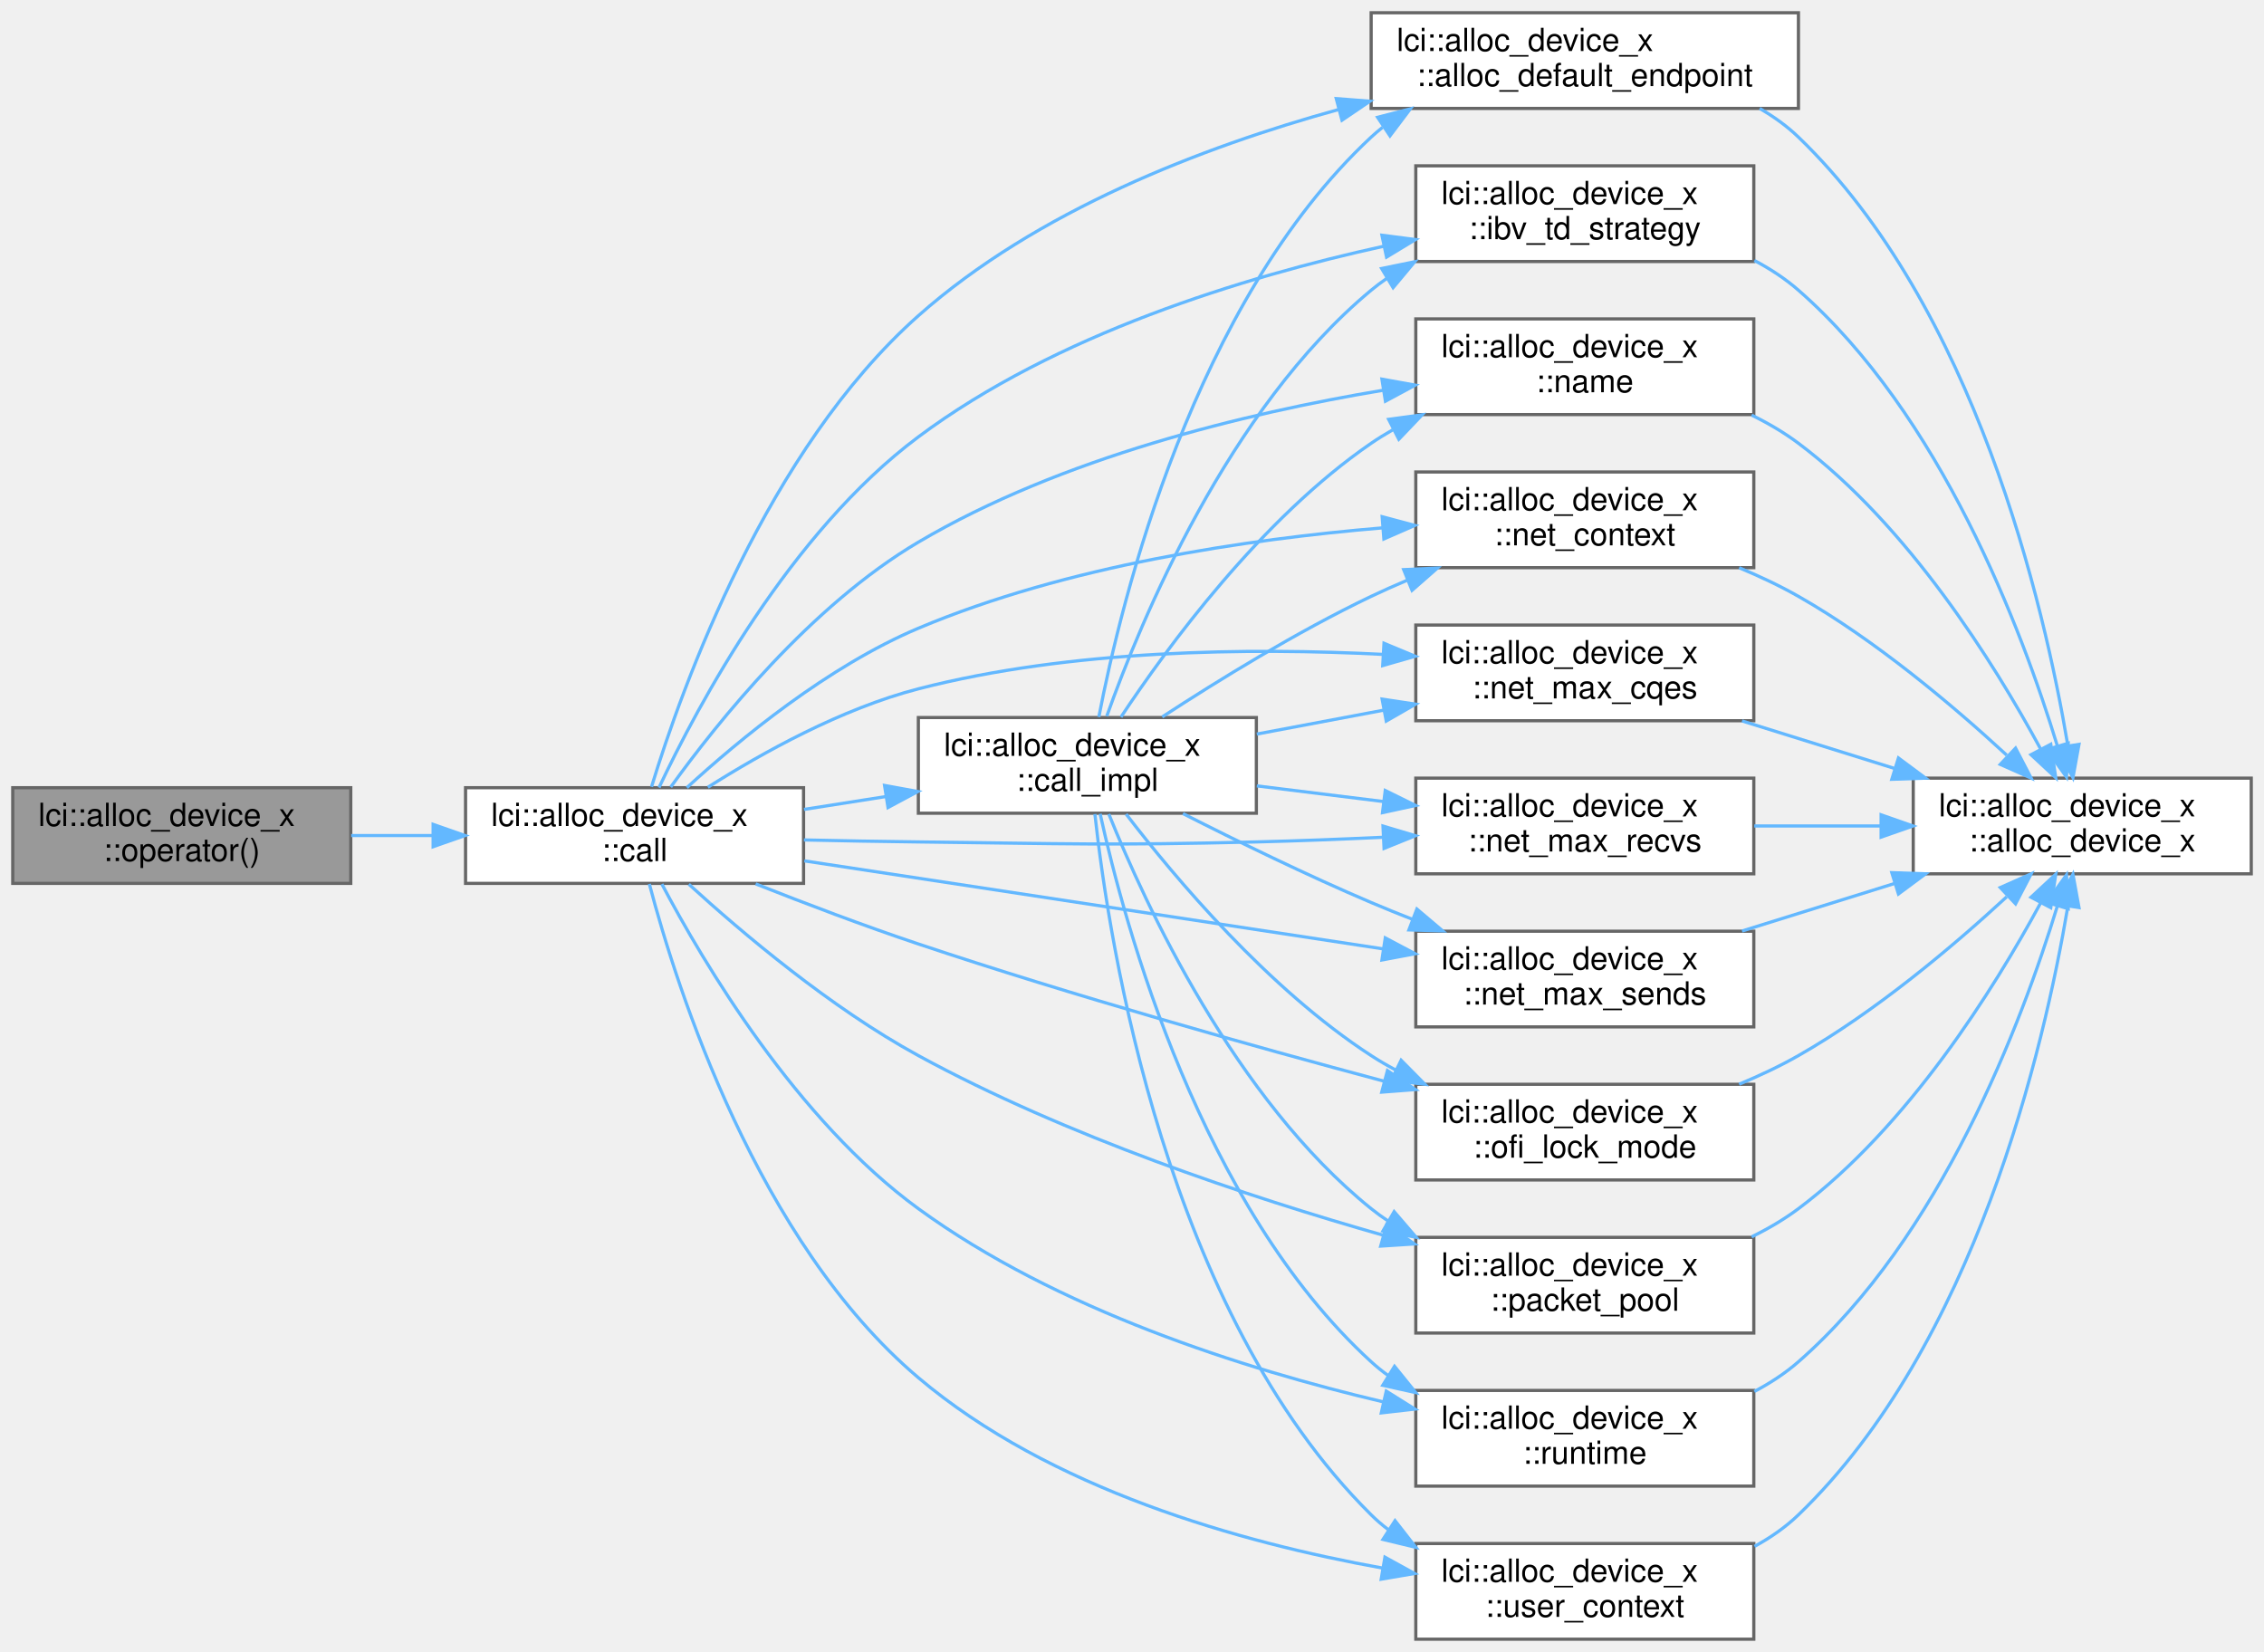
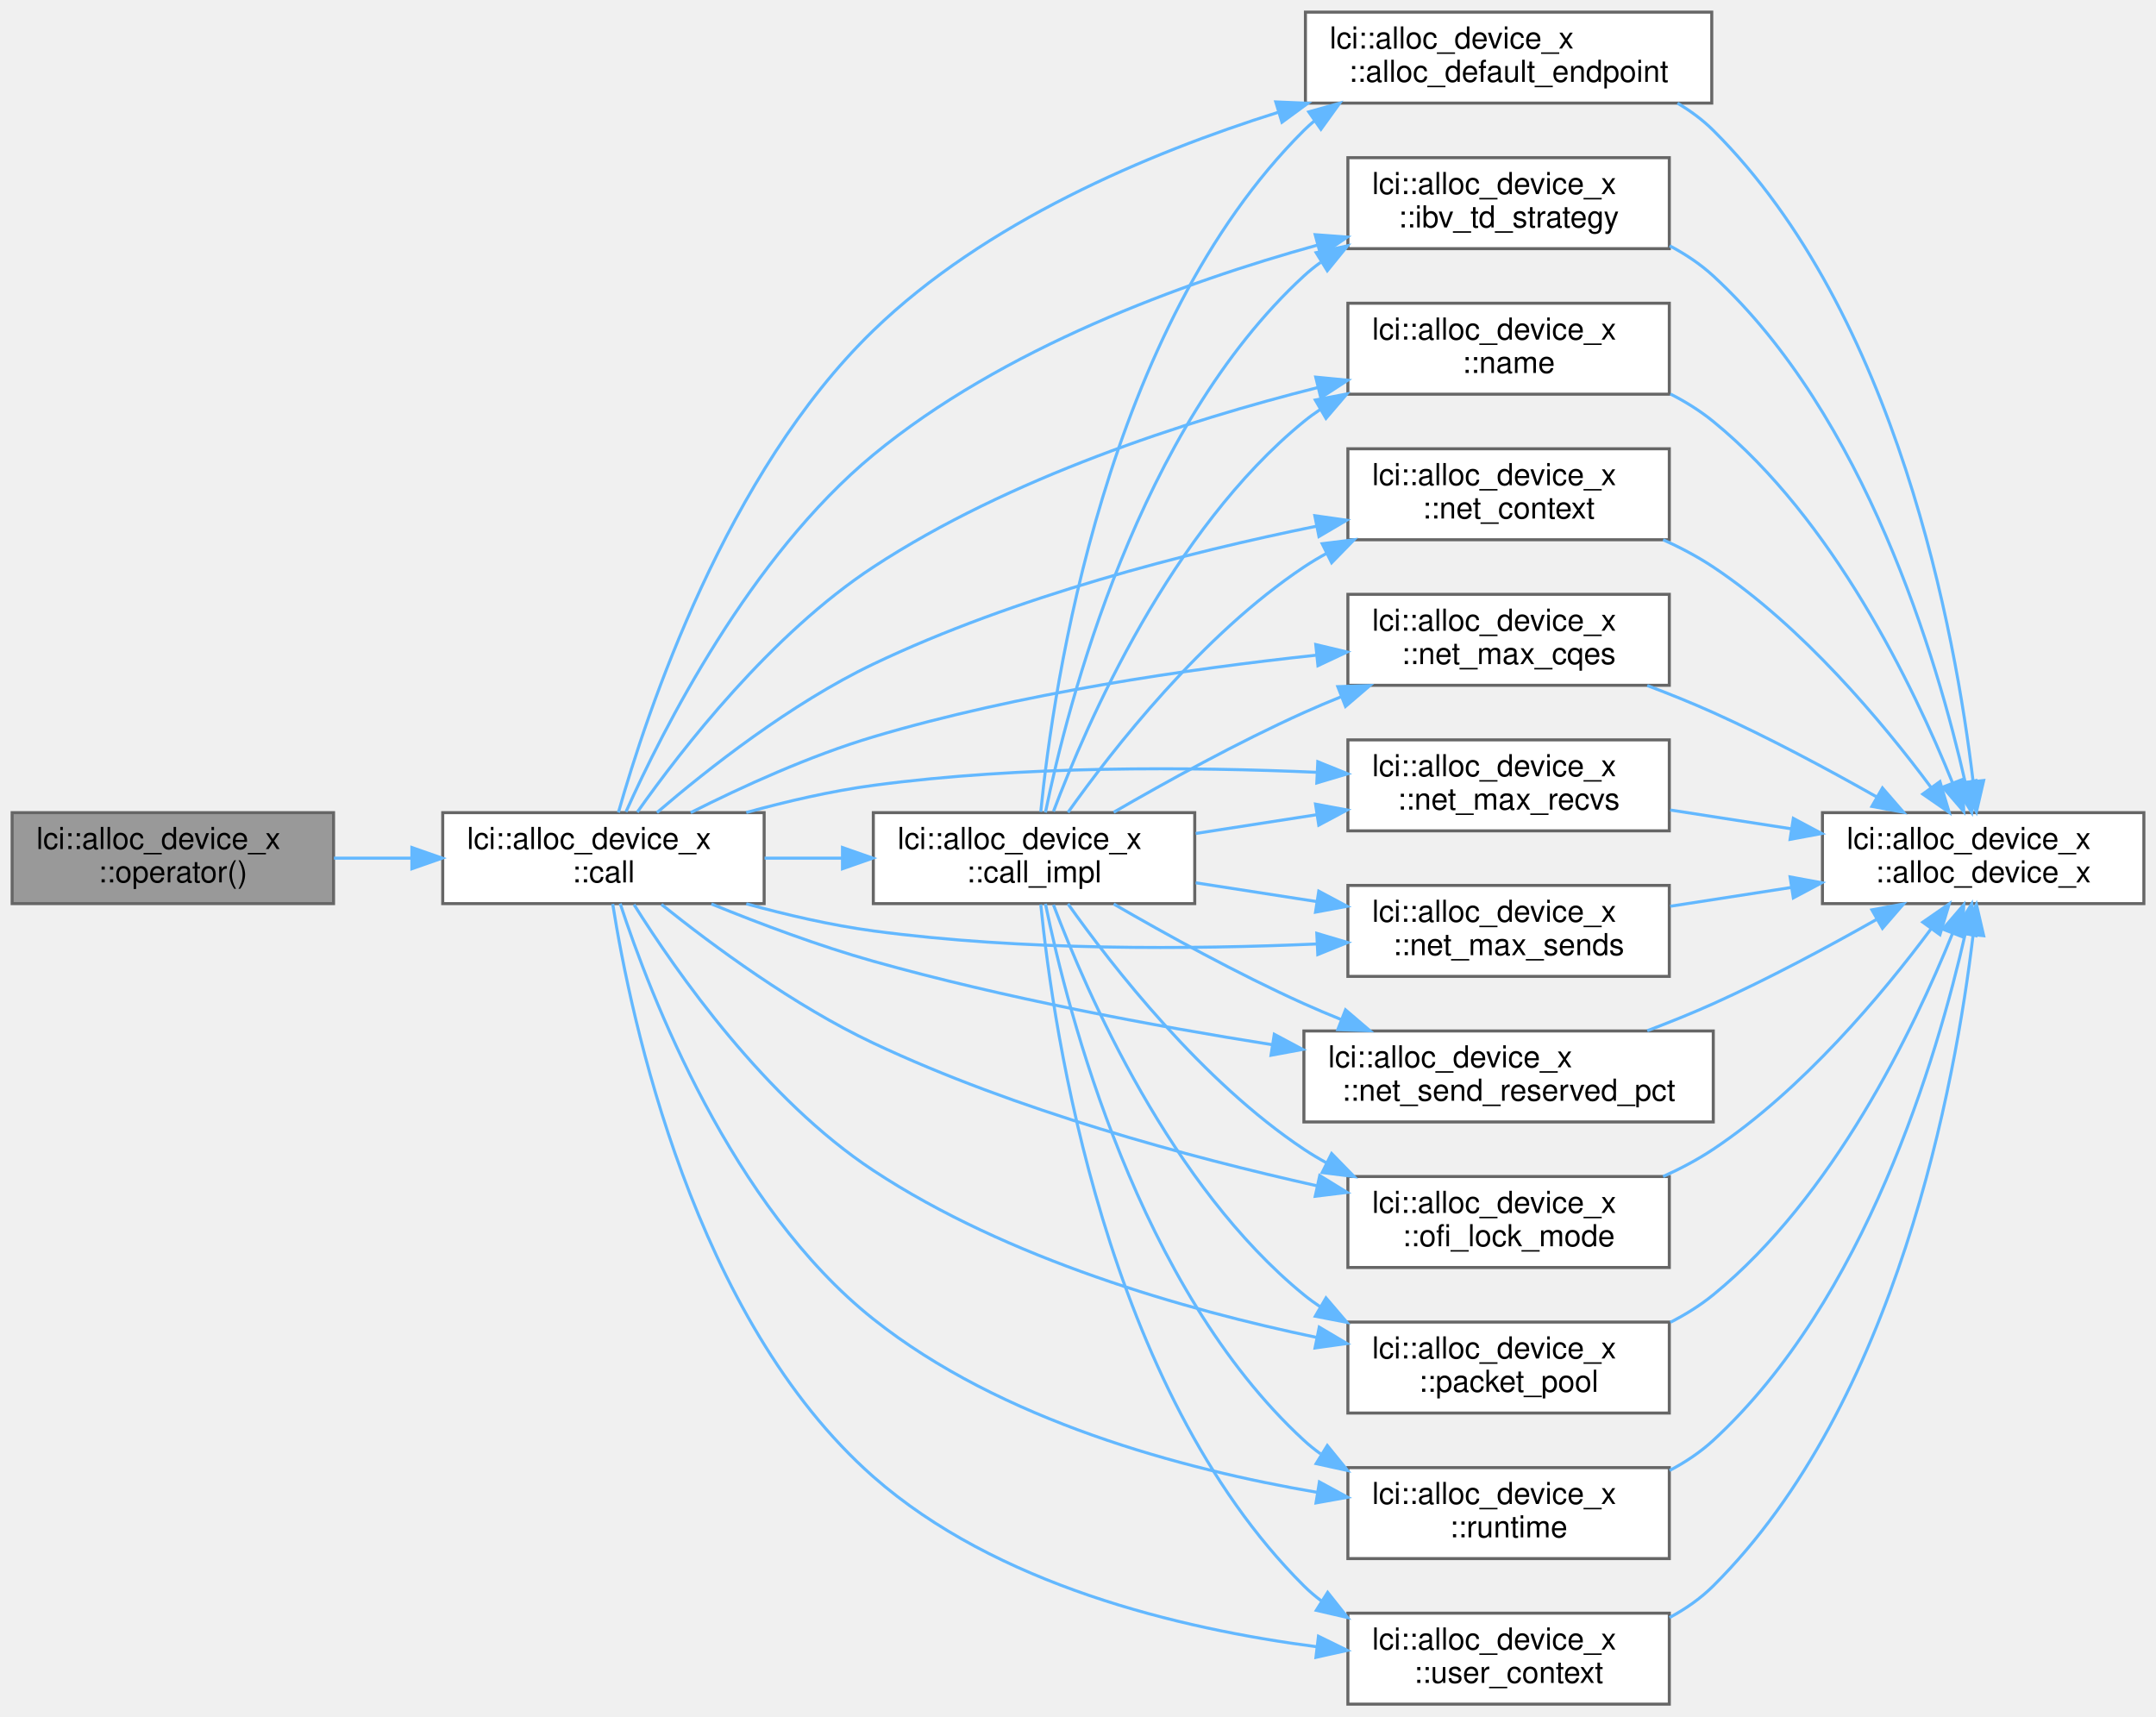
- <svg xmlns="http://www.w3.org/2000/svg" xmlns:xlink="http://www.w3.org/1999/xlink" width="710pt" height="518pt" viewBox="0.00 0.00 710.00 518.00">
-   <g id="graph0" class="graph" transform="scale(1 1) rotate(0) translate(4 514)">
+ <svg xmlns="http://www.w3.org/2000/svg" xmlns:xlink="http://www.w3.org/1999/xlink" width="711pt" height="566pt" viewBox="0.00 0.00 711.00 566.00">
+   <g id="graph0" class="graph" transform="scale(1 1) rotate(0) translate(4 562)">
    <g id="Node000001" class="node">
      <g id="a_Node000001">
        <a xlink:title=" ">
-           <polygon fill="#999999" stroke="#666666" points="106,-267 0,-267 0,-237 106,-237 106,-267" />
-           <text text-anchor="start" x="8" y="-255" font-family="Helvetica,sans-Serif" font-size="10.00">lci::alloc_device_x</text>
-           <text text-anchor="middle" x="53" y="-244" font-family="Helvetica,sans-Serif" font-size="10.00">::operator()</text>
+           <polygon fill="#999999" stroke="#666666" points="106,-294 0,-294 0,-264 106,-264 106,-294" />
+           <text text-anchor="start" x="8" y="-282" font-family="Helvetica,sans-Serif" font-size="10.00">lci::alloc_device_x</text>
+           <text text-anchor="middle" x="53" y="-271" font-family="Helvetica,sans-Serif" font-size="10.00">::operator()</text>
        </a>
      </g>
    </g>
    <g id="Node000002" class="node">
      <g id="a_Node000002">
        <a xlink:href="../../d9/d10/classlci_1_1alloc__device__x.html#accfc23b8c5a8d782aa772cc509749d14" target="_top" xlink:title=" ">
-           <polygon fill="white" stroke="#666666" points="248,-267 142,-267 142,-237 248,-237 248,-267" />
-           <text text-anchor="start" x="150" y="-255" font-family="Helvetica,sans-Serif" font-size="10.00">lci::alloc_device_x</text>
-           <text text-anchor="middle" x="195" y="-244" font-family="Helvetica,sans-Serif" font-size="10.00">::call</text>
+           <polygon fill="white" stroke="#666666" points="248,-294 142,-294 142,-264 248,-264 248,-294" />
+           <text text-anchor="start" x="150" y="-282" font-family="Helvetica,sans-Serif" font-size="10.00">lci::alloc_device_x</text>
+           <text text-anchor="middle" x="195" y="-271" font-family="Helvetica,sans-Serif" font-size="10.00">::call</text>
        </a>
      </g>
    </g>
    <g id="edge1_Node000001_Node000002" class="edge">
      <g id="a_edge1_Node000001_Node000002">
        <a xlink:title=" ">
-           <path fill="none" stroke="#63b8ff" d="M106.13,-252C114.42,-252 123.07,-252 131.57,-252" />
-           <polygon fill="#63b8ff" stroke="#63b8ff" points="131.83,-255.5 141.83,-252 131.83,-248.5 131.83,-255.5" />
+           <path fill="none" stroke="#63b8ff" d="M106.13,-279C114.42,-279 123.07,-279 131.57,-279" />
+           <polygon fill="#63b8ff" stroke="#63b8ff" points="131.83,-282.5 141.83,-279 131.83,-275.5 131.83,-282.5" />
        </a>
      </g>
    </g>
    <g id="Node000003" class="node">
      <g id="a_Node000003">
        <a xlink:href="../../d9/d10/classlci_1_1alloc__device__x.html#a0364c3bcc9d35c8c2dadd4a683e13b2b" target="_top" xlink:title=" ">
-           <polygon fill="white" stroke="#666666" points="560,-510 426,-510 426,-480 560,-480 560,-510" />
-           <text text-anchor="start" x="434" y="-498" font-family="Helvetica,sans-Serif" font-size="10.00">lci::alloc_device_x</text>
-           <text text-anchor="middle" x="493" y="-487" font-family="Helvetica,sans-Serif" font-size="10.00">::alloc_default_endpoint</text>
+           <polygon fill="white" stroke="#666666" points="560.5,-558 426.5,-558 426.5,-528 560.5,-528 560.5,-558" />
+           <text text-anchor="start" x="434.5" y="-546" font-family="Helvetica,sans-Serif" font-size="10.00">lci::alloc_device_x</text>
+           <text text-anchor="middle" x="493.5" y="-535" font-family="Helvetica,sans-Serif" font-size="10.00">::alloc_default_endpoint</text>
        </a>
      </g>
    </g>
    <g id="edge2_Node000002_Node000003" class="edge">
      <g id="a_edge2_Node000002_Node000003">
        <a xlink:title=" ">
-           <path fill="none" stroke="#63b8ff" d="M200.32,-267.28C210.04,-299.09 236.61,-372.95 284,-415 321.05,-447.87 373.07,-467.88 415.81,-479.66" />
-           <polygon fill="#63b8ff" stroke="#63b8ff" points="415.06,-483.08 425.62,-482.26 416.85,-476.31 415.06,-483.08" />
+           <path fill="none" stroke="#63b8ff" d="M199.94,-294.07C209.26,-327 235.58,-406.16 284,-453 320.88,-488.68 374.16,-511.34 417.62,-525" />
+           <polygon fill="#63b8ff" stroke="#63b8ff" points="416.72,-528.39 427.3,-527.95 418.76,-521.69 416.72,-528.39" />
        </a>
      </g>
    </g>
    <g id="Node000005" class="node">
      <g id="a_Node000005">
-         <a xlink:href="../../d9/d10/classlci_1_1alloc__device__x.html#ab5d03529820530ecbb0c886ffbba885f" target="_top" xlink:title=" ">
-           <polygon fill="white" stroke="#666666" points="390,-289 284,-289 284,-259 390,-259 390,-289" />
-           <text text-anchor="start" x="292" y="-277" font-family="Helvetica,sans-Serif" font-size="10.00">lci::alloc_device_x</text>
-           <text text-anchor="middle" x="337" y="-266" font-family="Helvetica,sans-Serif" font-size="10.00">::call_impl</text>
+         <a xlink:href="../../d9/d10/classlci_1_1alloc__device__x.html#a2e812c594a7a05b7ef708dbf39e58611" target="_top" xlink:title=" ">
+           <polygon fill="white" stroke="#666666" points="390,-294 284,-294 284,-264 390,-264 390,-294" />
+           <text text-anchor="start" x="292" y="-282" font-family="Helvetica,sans-Serif" font-size="10.00">lci::alloc_device_x</text>
+           <text text-anchor="middle" x="337" y="-271" font-family="Helvetica,sans-Serif" font-size="10.00">::call_impl</text>
        </a>
      </g>
    </g>
    <g id="edge4_Node000002_Node000005" class="edge">
      <g id="a_edge4_Node000002_Node000005">
        <a xlink:title=" ">
-           <path fill="none" stroke="#63b8ff" d="M248.13,-260.19C256.51,-261.51 265.26,-262.88 273.85,-264.23" />
-           <polygon fill="#63b8ff" stroke="#63b8ff" points="273.4,-267.71 283.83,-265.8 274.49,-260.79 273.4,-267.71" />
+           <path fill="none" stroke="#63b8ff" d="M248.13,-279C256.42,-279 265.07,-279 273.57,-279" />
+           <polygon fill="#63b8ff" stroke="#63b8ff" points="273.83,-282.5 283.83,-279 273.83,-275.5 273.83,-282.5" />
        </a>
      </g>
    </g>
    <g id="Node000006" class="node">
      <g id="a_Node000006">
        <a xlink:href="../../d9/d10/classlci_1_1alloc__device__x.html#ad24d73c79259e5dcba473f20adad64cd" target="_top" xlink:title=" ">
-           <polygon fill="white" stroke="#666666" points="546,-462 440,-462 440,-432 546,-432 546,-462" />
-           <text text-anchor="start" x="448" y="-450" font-family="Helvetica,sans-Serif" font-size="10.00">lci::alloc_device_x</text>
-           <text text-anchor="middle" x="493" y="-439" font-family="Helvetica,sans-Serif" font-size="10.00">::ibv_td_strategy</text>
-         </a>
-       </g>
-     </g>
-     <g id="edge26_Node000002_Node000006" class="edge">
-       <g id="a_edge26_Node000002_Node000006">
-         <a xlink:title=" ">
-           <path fill="none" stroke="#63b8ff" d="M202.67,-267.04C214.99,-293.17 243.8,-347 284,-377 327.06,-409.13 385.8,-427.1 429.87,-436.77" />
-           <polygon fill="#63b8ff" stroke="#63b8ff" points="429.38,-440.24 439.89,-438.88 430.83,-433.39 429.38,-440.24" />
+           <polygon fill="white" stroke="#666666" points="546.5,-510 440.5,-510 440.5,-480 546.5,-480 546.5,-510" />
+           <text text-anchor="start" x="448.5" y="-498" font-family="Helvetica,sans-Serif" font-size="10.00">lci::alloc_device_x</text>
+           <text text-anchor="middle" x="493.5" y="-487" font-family="Helvetica,sans-Serif" font-size="10.00">::ibv_td_strategy</text>
+         </a>
+       </g>
+     </g>
+     <g id="edge28_Node000002_Node000006" class="edge">
+       <g id="a_edge28_Node000002_Node000006">
+         <a xlink:title=" ">
+           <path fill="none" stroke="#63b8ff" d="M202.44,-294.28C214.61,-321.47 243.43,-378.51 284,-412 326.6,-447.16 385.97,-468.83 430.46,-481.17" />
+           <polygon fill="#63b8ff" stroke="#63b8ff" points="429.72,-484.6 440.29,-483.82 431.54,-477.84 429.72,-484.6" />
        </a>
      </g>
    </g>
    <g id="Node000007" class="node">
      <g id="a_Node000007">
        <a xlink:href="../../d9/d10/classlci_1_1alloc__device__x.html#a6f0be32f14a934810e8f358b24fe981f" target="_top" xlink:title=" ">
-           <polygon fill="white" stroke="#666666" points="546,-414 440,-414 440,-384 546,-384 546,-414" />
-           <text text-anchor="start" x="448" y="-402" font-family="Helvetica,sans-Serif" font-size="10.00">lci::alloc_device_x</text>
-           <text text-anchor="middle" x="493" y="-391" font-family="Helvetica,sans-Serif" font-size="10.00">::name</text>
-         </a>
-       </g>
-     </g>
-     <g id="edge27_Node000002_Node000007" class="edge">
-       <g id="a_edge27_Node000002_Node000007">
-         <a xlink:title=" ">
-           <path fill="none" stroke="#63b8ff" d="M206.34,-267.2C221.14,-287.75 250.31,-324.12 284,-344 328.82,-370.45 386.47,-384.4 429.7,-391.62" />
-           <polygon fill="#63b8ff" stroke="#63b8ff" points="429.38,-395.11 439.81,-393.23 430.48,-388.2 429.38,-395.11" />
+           <polygon fill="white" stroke="#666666" points="546.5,-462 440.5,-462 440.5,-432 546.5,-432 546.5,-462" />
+           <text text-anchor="start" x="448.5" y="-450" font-family="Helvetica,sans-Serif" font-size="10.00">lci::alloc_device_x</text>
+           <text text-anchor="middle" x="493.5" y="-439" font-family="Helvetica,sans-Serif" font-size="10.00">::name</text>
+         </a>
+       </g>
+     </g>
+     <g id="edge29_Node000002_Node000007" class="edge">
+       <g id="a_edge29_Node000002_Node000007">
+         <a xlink:title=" ">
+           <path fill="none" stroke="#63b8ff" d="M206.16,-294.16C220.95,-315.13 250.35,-352.92 284,-375 328.85,-404.43 387.05,-423.21 430.56,-434.19" />
+           <polygon fill="#63b8ff" stroke="#63b8ff" points="429.9,-437.63 440.45,-436.61 431.57,-430.83 429.9,-437.63" />
        </a>
      </g>
    </g>
    <g id="Node000008" class="node">
      <g id="a_Node000008">
        <a xlink:href="../../d9/d10/classlci_1_1alloc__device__x.html#abeaee68a26587c6b359320ab7cc7def1" target="_top" xlink:title=" ">
-           <polygon fill="white" stroke="#666666" points="546,-366 440,-366 440,-336 546,-336 546,-366" />
-           <text text-anchor="start" x="448" y="-354" font-family="Helvetica,sans-Serif" font-size="10.00">lci::alloc_device_x</text>
-           <text text-anchor="middle" x="493" y="-343" font-family="Helvetica,sans-Serif" font-size="10.00">::net_context</text>
-         </a>
-       </g>
-     </g>
-     <g id="edge28_Node000002_Node000008" class="edge">
-       <g id="a_edge28_Node000002_Node000008">
-         <a xlink:title=" ">
-           <path fill="none" stroke="#63b8ff" d="M211.41,-267.02C227.94,-282.19 255.65,-305.04 284,-317 330.41,-336.57 387.05,-344.93 429.49,-348.47" />
-           <polygon fill="#63b8ff" stroke="#63b8ff" points="429.45,-351.98 439.69,-349.25 429.99,-345 429.45,-351.98" />
+           <polygon fill="white" stroke="#666666" points="546.5,-414 440.5,-414 440.5,-384 546.5,-384 546.5,-414" />
+           <text text-anchor="start" x="448.5" y="-402" font-family="Helvetica,sans-Serif" font-size="10.00">lci::alloc_device_x</text>
+           <text text-anchor="middle" x="493.5" y="-391" font-family="Helvetica,sans-Serif" font-size="10.00">::net_context</text>
+         </a>
+       </g>
+     </g>
+     <g id="edge30_Node000002_Node000008" class="edge">
+       <g id="a_edge30_Node000002_Node000008">
+         <a xlink:title=" ">
+           <path fill="none" stroke="#63b8ff" d="M212.65,-294.03C229.51,-308.5 256.9,-330.05 284,-343 330.65,-365.28 387.57,-379.81 430.14,-388.47" />
+           <polygon fill="#63b8ff" stroke="#63b8ff" points="429.6,-391.93 440.09,-390.44 430.96,-385.07 429.6,-391.93" />
        </a>
      </g>
    </g>
    <g id="Node000009" class="node">
      <g id="a_Node000009">
        <a xlink:href="../../d9/d10/classlci_1_1alloc__device__x.html#acd2e7ade6e7e4c91b3144bd3068ead07" target="_top" xlink:title=" ">
-           <polygon fill="white" stroke="#666666" points="546,-318 440,-318 440,-288 546,-288 546,-318" />
-           <text text-anchor="start" x="448" y="-306" font-family="Helvetica,sans-Serif" font-size="10.00">lci::alloc_device_x</text>
-           <text text-anchor="middle" x="493" y="-295" font-family="Helvetica,sans-Serif" font-size="10.00">::net_max_cqes</text>
-         </a>
-       </g>
-     </g>
-     <g id="edge29_Node000002_Node000009" class="edge">
-       <g id="a_edge29_Node000002_Node000009">
-         <a xlink:title=" ">
-           <path fill="none" stroke="#63b8ff" d="M217.99,-267.14C235.13,-278.01 259.96,-291.79 284,-298 331.82,-310.35 387.89,-310.94 429.76,-308.8" />
-           <polygon fill="#63b8ff" stroke="#63b8ff" points="430.03,-312.29 439.81,-308.22 429.63,-305.3 430.03,-312.29" />
+           <polygon fill="white" stroke="#666666" points="546.5,-366 440.5,-366 440.5,-336 546.5,-336 546.5,-366" />
+           <text text-anchor="start" x="448.5" y="-354" font-family="Helvetica,sans-Serif" font-size="10.00">lci::alloc_device_x</text>
+           <text text-anchor="middle" x="493.5" y="-343" font-family="Helvetica,sans-Serif" font-size="10.00">::net_max_cqes</text>
+         </a>
+       </g>
+     </g>
+     <g id="edge31_Node000002_Node000009" class="edge">
+       <g id="a_edge31_Node000002_Node000009">
+         <a xlink:title=" ">
+           <path fill="none" stroke="#63b8ff" d="M223.77,-294.01C240.72,-302.56 263.09,-312.77 284,-319 331.99,-333.29 388.19,-341.45 430.15,-345.94" />
+           <polygon fill="#63b8ff" stroke="#63b8ff" points="429.91,-349.44 440.22,-346.98 430.63,-342.47 429.91,-349.44" />
        </a>
      </g>
    </g>
    <g id="Node000010" class="node">
      <g id="a_Node000010">
        <a xlink:href="../../d9/d10/classlci_1_1alloc__device__x.html#a4c8c86d9400791bb609b391aef165d68" target="_top" xlink:title=" ">
-           <polygon fill="white" stroke="#666666" points="546,-270 440,-270 440,-240 546,-240 546,-270" />
-           <text text-anchor="start" x="448" y="-258" font-family="Helvetica,sans-Serif" font-size="10.00">lci::alloc_device_x</text>
-           <text text-anchor="middle" x="493" y="-247" font-family="Helvetica,sans-Serif" font-size="10.00">::net_max_recvs</text>
-         </a>
-       </g>
-     </g>
-     <g id="edge30_Node000002_Node000010" class="edge">
-       <g id="a_edge30_Node000002_Node000010">
-         <a xlink:title=" ">
-           <path fill="none" stroke="#63b8ff" d="M248.11,-250.62C259.91,-250.36 272.39,-250.13 284,-250 331.11,-249.46 342.9,-248.85 390,-250 402.8,-250.31 416.49,-250.85 429.55,-251.45" />
-           <polygon fill="#63b8ff" stroke="#63b8ff" points="429.71,-254.97 439.87,-251.95 430.05,-247.97 429.71,-254.97" />
+           <polygon fill="white" stroke="#666666" points="546.5,-318 440.5,-318 440.5,-288 546.5,-288 546.5,-318" />
+           <text text-anchor="start" x="448.5" y="-306" font-family="Helvetica,sans-Serif" font-size="10.00">lci::alloc_device_x</text>
+           <text text-anchor="middle" x="493.5" y="-295" font-family="Helvetica,sans-Serif" font-size="10.00">::net_max_recvs</text>
+         </a>
+       </g>
+     </g>
+     <g id="edge32_Node000002_Node000010" class="edge">
+       <g id="a_edge32_Node000002_Node000010">
+         <a xlink:title=" ">
+           <path fill="none" stroke="#63b8ff" d="M242.11,-294.05C255.47,-297.74 270.19,-301.15 284,-303 332.89,-309.55 388.81,-309.12 430.42,-307.3" />
+           <polygon fill="#63b8ff" stroke="#63b8ff" points="430.58,-310.79 440.41,-306.82 430.25,-303.8 430.58,-310.79" />
        </a>
      </g>
    </g>
    <g id="Node000011" class="node">
      <g id="a_Node000011">
        <a xlink:href="../../d9/d10/classlci_1_1alloc__device__x.html#afe0d1c701b1611f00c3feaa22bd5f0cd" target="_top" xlink:title=" ">
-           <polygon fill="white" stroke="#666666" points="546,-222 440,-222 440,-192 546,-192 546,-222" />
-           <text text-anchor="start" x="448" y="-210" font-family="Helvetica,sans-Serif" font-size="10.00">lci::alloc_device_x</text>
-           <text text-anchor="middle" x="493" y="-199" font-family="Helvetica,sans-Serif" font-size="10.00">::net_max_sends</text>
-         </a>
-       </g>
-     </g>
-     <g id="edge31_Node000002_Node000011" class="edge">
-       <g id="a_edge31_Node000002_Node000011">
-         <a xlink:title=" ">
-           <path fill="none" stroke="#63b8ff" d="M248.24,-244.06C298.91,-236.35 375.83,-224.66 429.68,-216.47" />
-           <polygon fill="#63b8ff" stroke="#63b8ff" points="430.43,-219.9 439.79,-214.94 429.38,-212.98 430.43,-219.9" />
+           <polygon fill="white" stroke="#666666" points="546.5,-270 440.5,-270 440.5,-240 546.5,-240 546.5,-270" />
+           <text text-anchor="start" x="448.5" y="-258" font-family="Helvetica,sans-Serif" font-size="10.00">lci::alloc_device_x</text>
+           <text text-anchor="middle" x="493.5" y="-247" font-family="Helvetica,sans-Serif" font-size="10.00">::net_max_sends</text>
+         </a>
+       </g>
+     </g>
+     <g id="edge33_Node000002_Node000011" class="edge">
+       <g id="a_edge33_Node000002_Node000011">
+         <a xlink:title=" ">
+           <path fill="none" stroke="#63b8ff" d="M242.11,-263.95C255.47,-260.26 270.19,-256.85 284,-255 332.89,-248.45 388.81,-248.88 430.42,-250.7" />
+           <polygon fill="#63b8ff" stroke="#63b8ff" points="430.25,-254.2 440.41,-251.18 430.58,-247.21 430.25,-254.2" />
        </a>
      </g>
    </g>
    <g id="Node000012" class="node">
      <g id="a_Node000012">
-         <a xlink:href="../../d9/d10/classlci_1_1alloc__device__x.html#a7d316853b54b2a870ea35c387c1006e4" target="_top" xlink:title=" ">
-           <polygon fill="white" stroke="#666666" points="546,-174 440,-174 440,-144 546,-144 546,-174" />
-           <text text-anchor="start" x="448" y="-162" font-family="Helvetica,sans-Serif" font-size="10.00">lci::alloc_device_x</text>
-           <text text-anchor="middle" x="493" y="-151" font-family="Helvetica,sans-Serif" font-size="10.00">::ofi_lock_mode</text>
-         </a>
-       </g>
-     </g>
-     <g id="edge32_Node000002_Node000012" class="edge">
-       <g id="a_edge32_Node000002_Node000012">
-         <a xlink:title=" ">
-           <path fill="none" stroke="#63b8ff" d="M232.98,-236.84C248.6,-230.66 267.07,-223.66 284,-218 332.61,-201.75 388.55,-186.05 430.16,-174.94" />
-           <polygon fill="#63b8ff" stroke="#63b8ff" points="431.11,-178.3 439.88,-172.35 429.32,-171.54 431.11,-178.3" />
+         <a xlink:href="../../d9/d10/classlci_1_1alloc__device__x.html#a9dccb87689be3fb6d329abb8111bdf6c" target="_top" xlink:title=" ">
+           <polygon fill="white" stroke="#666666" points="561,-222 426,-222 426,-192 561,-192 561,-222" />
+           <text text-anchor="start" x="434" y="-210" font-family="Helvetica,sans-Serif" font-size="10.00">lci::alloc_device_x</text>
+           <text text-anchor="middle" x="493.5" y="-199" font-family="Helvetica,sans-Serif" font-size="10.00">::net_send_reserved_pct</text>
+         </a>
+       </g>
+     </g>
+     <g id="edge34_Node000002_Node000012" class="edge">
+       <g id="a_edge34_Node000002_Node000012">
+         <a xlink:title=" ">
+           <path fill="none" stroke="#63b8ff" d="M230.6,-263.89C246.61,-257.36 266.03,-250.06 284,-245 326.93,-232.91 375.96,-223.75 415.68,-217.45" />
+           <polygon fill="#63b8ff" stroke="#63b8ff" points="416.23,-220.91 425.57,-215.92 415.15,-213.99 416.23,-220.91" />
        </a>
      </g>
    </g>
    <g id="Node000013" class="node">
      <g id="a_Node000013">
-         <a xlink:href="../../d9/d10/classlci_1_1alloc__device__x.html#a561a0ed83694bc3350a801b629e5bd21" target="_top" xlink:title=" ">
-           <polygon fill="white" stroke="#666666" points="546,-126 440,-126 440,-96 546,-96 546,-126" />
-           <text text-anchor="start" x="448" y="-114" font-family="Helvetica,sans-Serif" font-size="10.00">lci::alloc_device_x</text>
-           <text text-anchor="middle" x="493" y="-103" font-family="Helvetica,sans-Serif" font-size="10.00">::packet_pool</text>
-         </a>
-       </g>
-     </g>
-     <g id="edge33_Node000002_Node000013" class="edge">
-       <g id="a_edge33_Node000002_Node000013">
-         <a xlink:title=" ">
-           <path fill="none" stroke="#63b8ff" d="M212.02,-236.73C228.83,-221.39 256.56,-197.96 284,-183 330.38,-157.72 387.32,-138.74 429.89,-126.64" />
-           <polygon fill="#63b8ff" stroke="#63b8ff" points="430.88,-130 439.56,-123.94 428.99,-123.26 430.88,-130" />
+         <a xlink:href="../../d9/d10/classlci_1_1alloc__device__x.html#a7d316853b54b2a870ea35c387c1006e4" target="_top" xlink:title=" ">
+           <polygon fill="white" stroke="#666666" points="546.5,-174 440.5,-174 440.5,-144 546.5,-144 546.5,-174" />
+           <text text-anchor="start" x="448.5" y="-162" font-family="Helvetica,sans-Serif" font-size="10.00">lci::alloc_device_x</text>
+           <text text-anchor="middle" x="493.5" y="-151" font-family="Helvetica,sans-Serif" font-size="10.00">::ofi_lock_mode</text>
+         </a>
+       </g>
+     </g>
+     <g id="edge35_Node000002_Node000013" class="edge">
+       <g id="a_edge35_Node000002_Node000013">
+         <a xlink:title=" ">
+           <path fill="none" stroke="#63b8ff" d="M214.12,-263.75C231.18,-250.07 257.94,-230.3 284,-218 330.93,-195.85 387.82,-180.44 430.31,-170.94" />
+           <polygon fill="#63b8ff" stroke="#63b8ff" points="431.22,-174.32 440.24,-168.77 429.73,-167.49 431.22,-174.32" />
        </a>
      </g>
    </g>
    <g id="Node000014" class="node">
      <g id="a_Node000014">
-         <a xlink:href="../../d9/d10/classlci_1_1alloc__device__x.html#a56912fff6daa357d714dbbf3bf67af85" target="_top" xlink:title=" ">
-           <polygon fill="white" stroke="#666666" points="546,-78 440,-78 440,-48 546,-48 546,-78" />
-           <text text-anchor="start" x="448" y="-66" font-family="Helvetica,sans-Serif" font-size="10.00">lci::alloc_device_x</text>
-           <text text-anchor="middle" x="493" y="-55" font-family="Helvetica,sans-Serif" font-size="10.00">::runtime</text>
-         </a>
-       </g>
-     </g>
-     <g id="edge34_Node000002_Node000014" class="edge">
-       <g id="a_edge34_Node000002_Node000014">
-         <a xlink:title=" ">
-           <path fill="none" stroke="#63b8ff" d="M203.57,-236.78C216.65,-211.99 245.79,-162.84 284,-135 327.41,-103.38 385.85,-84.77 429.73,-74.43" />
-           <polygon fill="#63b8ff" stroke="#63b8ff" points="430.74,-77.79 439.71,-72.16 429.18,-70.96 430.74,-77.79" />
+         <a xlink:href="../../d9/d10/classlci_1_1alloc__device__x.html#a561a0ed83694bc3350a801b629e5bd21" target="_top" xlink:title=" ">
+           <polygon fill="white" stroke="#666666" points="546.5,-126 440.5,-126 440.5,-96 546.5,-96 546.5,-126" />
+           <text text-anchor="start" x="448.5" y="-114" font-family="Helvetica,sans-Serif" font-size="10.00">lci::alloc_device_x</text>
+           <text text-anchor="middle" x="493.5" y="-103" font-family="Helvetica,sans-Serif" font-size="10.00">::packet_pool</text>
+         </a>
+       </g>
+     </g>
+     <g id="edge36_Node000002_Node000014" class="edge">
+       <g id="a_edge36_Node000002_Node000014">
+         <a xlink:title=" ">
+           <path fill="none" stroke="#63b8ff" d="M205.08,-263.69C219.19,-241.22 248.46,-199.44 284,-176 328.34,-146.76 386.59,-130.06 430.25,-120.93" />
+           <polygon fill="#63b8ff" stroke="#63b8ff" points="431.06,-124.33 440.17,-118.93 429.67,-117.47 431.06,-124.33" />
        </a>
      </g>
    </g>
    <g id="Node000015" class="node">
      <g id="a_Node000015">
+         <a xlink:href="../../d9/d10/classlci_1_1alloc__device__x.html#a56912fff6daa357d714dbbf3bf67af85" target="_top" xlink:title=" ">
+           <polygon fill="white" stroke="#666666" points="546.5,-78 440.5,-78 440.5,-48 546.5,-48 546.5,-78" />
+           <text text-anchor="start" x="448.5" y="-66" font-family="Helvetica,sans-Serif" font-size="10.00">lci::alloc_device_x</text>
+           <text text-anchor="middle" x="493.5" y="-55" font-family="Helvetica,sans-Serif" font-size="10.00">::runtime</text>
+         </a>
+       </g>
+     </g>
+     <g id="edge37_Node000002_Node000015" class="edge">
+       <g id="a_edge37_Node000002_Node000015">
+         <a xlink:title=" ">
+           <path fill="none" stroke="#63b8ff" d="M200.53,-264C210.49,-233.54 237.23,-164.2 284,-127 326.15,-93.47 385.83,-77.44 430.55,-69.82" />
+           <polygon fill="#63b8ff" stroke="#63b8ff" points="431.11,-73.28 440.42,-68.23 429.99,-66.36 431.11,-73.28" />
+         </a>
+       </g>
+     </g>
+     <g id="Node000016" class="node">
+       <g id="a_Node000016">
        <a xlink:href="../../d9/d10/classlci_1_1alloc__device__x.html#a5508f2d5c851ff147e9f8cd40db1ade3" target="_top" xlink:title=" ">
-           <polygon fill="white" stroke="#666666" points="546,-30 440,-30 440,0 546,0 546,-30" />
-           <text text-anchor="start" x="448" y="-18" font-family="Helvetica,sans-Serif" font-size="10.00">lci::alloc_device_x</text>
-           <text text-anchor="middle" x="493" y="-7" font-family="Helvetica,sans-Serif" font-size="10.00">::user_context</text>
-         </a>
-       </g>
-     </g>
-     <g id="edge35_Node000002_Node000015" class="edge">
-       <g id="a_edge35_Node000002_Node000015">
-         <a xlink:title=" ">
-           <path fill="none" stroke="#63b8ff" d="M199.64,-236.82C208.34,-203.75 233.52,-124.73 284,-82 325.19,-47.14 384.82,-30.33 429.69,-22.28" />
-           <polygon fill="#63b8ff" stroke="#63b8ff" points="430.32,-25.72 439.6,-20.6 429.15,-18.82 430.32,-25.72" />
+           <polygon fill="white" stroke="#666666" points="546.5,-30 440.5,-30 440.5,0 546.5,0 546.5,-30" />
+           <text text-anchor="start" x="448.5" y="-18" font-family="Helvetica,sans-Serif" font-size="10.00">lci::alloc_device_x</text>
+           <text text-anchor="middle" x="493.5" y="-7" font-family="Helvetica,sans-Serif" font-size="10.00">::user_context</text>
+         </a>
+       </g>
+     </g>
+     <g id="edge38_Node000002_Node000016" class="edge">
+       <g id="a_edge38_Node000002_Node000016">
+         <a xlink:title=" ">
+           <path fill="none" stroke="#63b8ff" d="M198.06,-263.88C204.02,-226.15 224.8,-127.12 284,-75 324.48,-39.36 384.89,-24.82 430.29,-18.92" />
+           <polygon fill="#63b8ff" stroke="#63b8ff" points="430.8,-22.39 440.31,-17.73 429.97,-15.44 430.8,-22.39" />
        </a>
      </g>
    </g>
    <g id="Node000004" class="node">
      <g id="a_Node000004">
        <a xlink:href="../../d9/d10/classlci_1_1alloc__device__x.html#a12e57dde78668d47808506dbd65f011e" target="_top" xlink:title=" ">
-           <polygon fill="white" stroke="#666666" points="702,-270 596,-270 596,-240 702,-240 702,-270" />
-           <text text-anchor="start" x="604" y="-258" font-family="Helvetica,sans-Serif" font-size="10.00">lci::alloc_device_x</text>
-           <text text-anchor="middle" x="649" y="-247" font-family="Helvetica,sans-Serif" font-size="10.00">::alloc_device_x</text>
+           <polygon fill="white" stroke="#666666" points="703,-294 597,-294 597,-264 703,-264 703,-294" />
+           <text text-anchor="start" x="605" y="-282" font-family="Helvetica,sans-Serif" font-size="10.00">lci::alloc_device_x</text>
+           <text text-anchor="middle" x="650" y="-271" font-family="Helvetica,sans-Serif" font-size="10.00">::alloc_device_x</text>
        </a>
      </g>
    </g>
    <g id="edge3_Node000003_Node000004" class="edge">
      <g id="a_edge3_Node000003_Node000004">
        <a xlink:title=" ">
-           <path fill="none" stroke="#63b8ff" d="M547.84,-479.99C552.26,-477.44 556.4,-474.47 560,-471 615.38,-417.69 637.02,-324.66 644.5,-280.14" />
-           <polygon fill="#63b8ff" stroke="#63b8ff" points="647.98,-280.59 646.08,-270.16 641.06,-279.5 647.98,-280.59" />
+           <path fill="none" stroke="#63b8ff" d="M549.2,-527.97C553.5,-525.43 557.52,-522.46 561,-519 621.71,-458.6 640.9,-352.89 646.66,-304.5" />
+           <polygon fill="#63b8ff" stroke="#63b8ff" points="650.17,-304.6 647.78,-294.28 643.21,-303.84 650.17,-304.6" />
        </a>
      </g>
    </g>
    <g id="edge5_Node000005_Node000003" class="edge">
      <g id="a_edge5_Node000005_Node000003">
        <a xlink:title=" ">
-           <path fill="none" stroke="#63b8ff" d="M340.6,-289.17C347.62,-325.67 370.35,-419.18 426,-471 427.14,-472.06 428.34,-473.08 429.57,-474.06" />
-           <polygon fill="#63b8ff" stroke="#63b8ff" points="428.02,-477.22 438.28,-479.86 431.9,-471.4 428.02,-477.22" />
+           <path fill="none" stroke="#63b8ff" d="M339.22,-294.28C343.37,-336.15 360.56,-453.89 426,-519 427.09,-520.08 428.23,-521.12 429.41,-522.1" />
+           <polygon fill="#63b8ff" stroke="#63b8ff" points="427.6,-525.1 437.8,-527.97 431.61,-519.37 427.6,-525.1" />
        </a>
      </g>
    </g>
    <g id="edge6_Node000005_Node000006" class="edge">
      <g id="a_edge6_Node000005_Node000006">
        <a xlink:title=" ">
-           <path fill="none" stroke="#63b8ff" d="M343.09,-289.43C353.75,-319.4 381.16,-385.76 426,-423 427.55,-424.29 429.17,-425.5 430.85,-426.66" />
-           <polygon fill="#63b8ff" stroke="#63b8ff" points="429.29,-429.81 439.67,-431.93 432.88,-423.8 429.29,-429.81" />
+           <path fill="none" stroke="#63b8ff" d="M340.76,-294.07C348.1,-329.85 371.35,-420.73 426,-471 427.72,-472.59 429.56,-474.07 431.49,-475.46" />
+           <polygon fill="#63b8ff" stroke="#63b8ff" points="430.04,-478.68 440.39,-480.94 433.71,-472.72 430.04,-478.68" />
        </a>
      </g>
    </g>
    <g id="edge8_Node000005_Node000007" class="edge">
      <g id="a_edge8_Node000005_Node000007">
        <a xlink:title=" ">
-           <path fill="none" stroke="#63b8ff" d="M347.54,-289.16C362,-311 391.48,-351.31 426,-375 428.16,-376.48 430.41,-377.88 432.74,-379.2" />
-           <polygon fill="#63b8ff" stroke="#63b8ff" points="431.49,-382.5 441.99,-383.93 434.68,-376.26 431.49,-382.5" />
+           <path fill="none" stroke="#63b8ff" d="M343.4,-294.38C354.42,-323.56 382.18,-387.26 426,-423 427.74,-424.42 429.57,-425.76 431.47,-427.02" />
+           <polygon fill="#63b8ff" stroke="#63b8ff" points="429.76,-430.08 440.16,-432.08 433.28,-424.03 429.76,-430.08" />
        </a>
      </g>
    </g>
    <g id="edge10_Node000005_Node000008" class="edge">
      <g id="a_edge10_Node000005_Node000008">
        <a xlink:title=" ">
-           <path fill="none" stroke="#63b8ff" d="M360.48,-289.2C377.88,-300.55 402.82,-315.94 426,-327 429.61,-328.72 433.38,-330.4 437.21,-332.01" />
-           <polygon fill="#63b8ff" stroke="#63b8ff" points="436.2,-335.38 446.79,-335.88 438.82,-328.89 436.2,-335.38" />
+           <path fill="none" stroke="#63b8ff" d="M348.2,-294.09C363.04,-314.99 392.51,-352.69 426,-375 428.39,-376.59 430.91,-378.1 433.5,-379.52" />
+           <polygon fill="#63b8ff" stroke="#63b8ff" points="432.03,-382.69 442.54,-384 435.14,-376.42 432.03,-382.69" />
        </a>
      </g>
    </g>
    <g id="edge12_Node000005_Node000009" class="edge">
      <g id="a_edge12_Node000005_Node000009">
        <a xlink:title=" ">
-           <path fill="none" stroke="#63b8ff" d="M390.14,-283.82C402.93,-286.23 416.75,-288.83 429.96,-291.32" />
-           <polygon fill="#63b8ff" stroke="#63b8ff" points="429.44,-294.78 439.92,-293.19 430.74,-287.9 429.44,-294.78" />
+           <path fill="none" stroke="#63b8ff" d="M363.27,-294.13C380.58,-304.16 404.26,-317.22 426,-327 430.01,-328.81 434.2,-330.58 438.45,-332.29" />
+           <polygon fill="#63b8ff" stroke="#63b8ff" points="437.18,-335.55 447.77,-335.92 439.72,-329.03 437.18,-335.55" />
        </a>
      </g>
    </g>
    <g id="edge14_Node000005_Node000010" class="edge">
      <g id="a_edge14_Node000005_Node000010">
        <a xlink:title=" ">
-           <path fill="none" stroke="#63b8ff" d="M390.14,-267.57C402.93,-265.99 416.75,-264.28 429.96,-262.65" />
-           <polygon fill="#63b8ff" stroke="#63b8ff" points="430.42,-266.12 439.92,-261.43 429.56,-259.18 430.42,-266.12" />
+           <path fill="none" stroke="#63b8ff" d="M390.31,-287.13C403.14,-289.12 417.01,-291.27 430.26,-293.33" />
+           <polygon fill="#63b8ff" stroke="#63b8ff" points="429.83,-296.81 440.25,-294.88 430.9,-289.89 429.83,-296.81" />
        </a>
      </g>
    </g>
    <g id="edge16_Node000005_Node000011" class="edge">
      <g id="a_edge16_Node000005_Node000011">
        <a xlink:title=" ">
-           <path fill="none" stroke="#63b8ff" d="M366.98,-258.88C383.97,-250.26 405.97,-239.51 426,-231 430.15,-229.24 434.48,-227.48 438.85,-225.77" />
-           <polygon fill="#63b8ff" stroke="#63b8ff" points="440.34,-228.95 448.43,-222.1 437.84,-222.41 440.34,-228.95" />
+           <path fill="none" stroke="#63b8ff" d="M390.31,-270.87C403.14,-268.88 417.01,-266.73 430.26,-264.67" />
+           <polygon fill="#63b8ff" stroke="#63b8ff" points="430.9,-268.11 440.25,-263.12 429.83,-261.19 430.9,-268.11" />
        </a>
      </g>
    </g>
    <g id="edge18_Node000005_Node000012" class="edge">
      <g id="a_edge18_Node000005_Node000012">
        <a xlink:title=" ">
-           <path fill="none" stroke="#63b8ff" d="M349.16,-258.72C364.46,-238.77 393.73,-203.93 426,-183 428.45,-181.41 431.01,-179.91 433.65,-178.5" />
-           <polygon fill="#63b8ff" stroke="#63b8ff" points="435.4,-181.54 442.85,-174.01 432.33,-175.25 435.4,-181.54" />
+           <path fill="none" stroke="#63b8ff" d="M363.27,-263.87C380.58,-253.84 404.26,-240.78 426,-231 430.01,-229.19 434.2,-227.42 438.45,-225.71" />
+           <polygon fill="#63b8ff" stroke="#63b8ff" points="439.72,-228.97 447.77,-222.08 437.18,-222.45 439.72,-228.97" />
        </a>
      </g>
    </g>
    <g id="edge20_Node000005_Node000013" class="edge">
      <g id="a_edge20_Node000005_Node000013">
        <a xlink:title=" ">
-           <path fill="none" stroke="#63b8ff" d="M343.74,-258.73C355.14,-230.38 383.28,-169.38 426,-135 427.74,-133.6 429.56,-132.28 431.45,-131.04" />
-           <polygon fill="#63b8ff" stroke="#63b8ff" points="433.21,-134.06 440.11,-126.03 429.7,-128 433.21,-134.06" />
+           <path fill="none" stroke="#63b8ff" d="M348.2,-263.91C363.04,-243.01 392.51,-205.31 426,-183 428.39,-181.41 430.91,-179.9 433.5,-178.48" />
+           <polygon fill="#63b8ff" stroke="#63b8ff" points="435.14,-181.58 442.54,-174 432.03,-175.31 435.14,-181.58" />
        </a>
      </g>
    </g>
    <g id="edge22_Node000005_Node000014" class="edge">
      <g id="a_edge22_Node000005_Node000014">
        <a xlink:title=" ">
-           <path fill="none" stroke="#63b8ff" d="M341.01,-258.81C348.74,-223.61 372.6,-135.74 426,-87 427.68,-85.46 429.47,-84.02 431.34,-82.67" />
-           <polygon fill="#63b8ff" stroke="#63b8ff" points="433.33,-85.56 439.99,-77.32 429.64,-79.61 433.33,-85.56" />
+           <path fill="none" stroke="#63b8ff" d="M343.4,-263.62C354.42,-234.44 382.18,-170.74 426,-135 427.74,-133.58 429.57,-132.24 431.47,-130.98" />
+           <polygon fill="#63b8ff" stroke="#63b8ff" points="433.28,-133.97 440.16,-125.92 429.76,-127.92 433.28,-133.97" />
        </a>
      </g>
    </g>
    <g id="edge24_Node000005_Node000015" class="edge">
      <g id="a_edge24_Node000005_Node000015">
        <a xlink:title=" ">
-           <path fill="none" stroke="#63b8ff" d="M339.36,-258.74C343.85,-217.5 361.77,-102.62 426,-39 427.65,-37.36 429.43,-35.83 431.3,-34.41" />
-           <polygon fill="#63b8ff" stroke="#63b8ff" points="433.49,-37.16 440,-28.81 429.7,-31.28 433.49,-37.16" />
+           <path fill="none" stroke="#63b8ff" d="M340.76,-263.93C348.1,-228.15 371.35,-137.27 426,-87 427.72,-85.41 429.56,-83.93 431.49,-82.54" />
+           <polygon fill="#63b8ff" stroke="#63b8ff" points="433.71,-85.28 440.39,-77.06 430.04,-79.32 433.71,-85.28" />
+         </a>
+       </g>
+     </g>
+     <g id="edge26_Node000005_Node000016" class="edge">
+       <g id="a_edge26_Node000005_Node000016">
+         <a xlink:title=" ">
+           <path fill="none" stroke="#63b8ff" d="M339.22,-263.72C343.37,-221.85 360.56,-104.11 426,-39 427.83,-37.18 429.8,-35.5 431.89,-33.95" />
+           <polygon fill="#63b8ff" stroke="#63b8ff" points="433.83,-36.86 440.41,-28.56 430.09,-30.94 433.83,-36.86" />
        </a>
      </g>
    </g>
    <g id="edge7_Node000006_Node000004" class="edge">
      <g id="a_edge7_Node000006_Node000004">
        <a xlink:title=" ">
-           <path fill="none" stroke="#63b8ff" d="M546.18,-432.32C551.15,-429.7 555.87,-426.61 560,-423 604.67,-383.94 630.06,-316.62 641.17,-280.19" />
-           <polygon fill="#63b8ff" stroke="#63b8ff" points="644.6,-280.94 644.05,-270.35 637.88,-278.97 644.6,-280.94" />
+           <path fill="none" stroke="#63b8ff" d="M546.61,-480.94C551.83,-478.19 556.75,-474.91 561,-471 611.16,-424.85 634.88,-344.49 644.1,-303.93" />
+           <polygon fill="#63b8ff" stroke="#63b8ff" points="647.54,-304.58 646.24,-294.07 640.7,-303.1 647.54,-304.58" />
        </a>
      </g>
    </g>
    <g id="edge9_Node000007_Node000004" class="edge">
      <g id="a_edge9_Node000007_Node000004">
        <a xlink:title=" ">
-           <path fill="none" stroke="#63b8ff" d="M545.31,-383.84C550.51,-381.3 555.51,-378.36 560,-375 594.42,-349.19 621.3,-306.17 635.88,-279.26" />
-           <polygon fill="#63b8ff" stroke="#63b8ff" points="639.13,-280.62 640.69,-270.14 632.93,-277.35 639.13,-280.62" />
+           <path fill="none" stroke="#63b8ff" d="M546.84,-432.08C551.89,-429.5 556.72,-426.49 561,-423 600.54,-390.75 627.01,-335.73 639.89,-303.86" />
+           <polygon fill="#63b8ff" stroke="#63b8ff" points="643.21,-304.96 643.6,-294.38 636.7,-302.42 643.21,-304.96" />
        </a>
      </g>
    </g>
    <g id="edge11_Node000008_Node000004" class="edge">
      <g id="a_edge11_Node000008_Node000004">
        <a xlink:title=" ">
-           <path fill="none" stroke="#63b8ff" d="M541.39,-335.98C547.8,-333.31 554.17,-330.32 560,-327 584.18,-313.24 608.41,-292.81 625.3,-277.22" />
-           <polygon fill="#63b8ff" stroke="#63b8ff" points="628.09,-279.41 632.98,-270.01 623.29,-274.31 628.09,-279.41" />
+           <path fill="none" stroke="#63b8ff" d="M544.46,-384C550.24,-381.39 555.89,-378.4 561,-375 590.44,-355.39 616.76,-323.9 632.78,-302.37" />
+           <polygon fill="#63b8ff" stroke="#63b8ff" points="635.75,-304.24 638.8,-294.09 630.09,-300.12 635.75,-304.24" />
        </a>
      </g>
    </g>
    <g id="edge13_Node000009_Node000004" class="edge">
      <g id="a_edge13_Node000009_Node000004">
        <a xlink:title=" ">
-           <path fill="none" stroke="#63b8ff" d="M542.3,-287.94C557.5,-283.21 574.43,-277.93 590.21,-273.01" />
-           <polygon fill="#63b8ff" stroke="#63b8ff" points="591.36,-276.32 599.87,-270 589.28,-269.64 591.36,-276.32" />
+           <path fill="none" stroke="#63b8ff" d="M539.23,-335.92C546.58,-333.14 554.06,-330.12 561,-327 579.17,-318.82 598.7,-308.35 614.73,-299.28" />
+           <polygon fill="#63b8ff" stroke="#63b8ff" points="616.79,-302.14 623.73,-294.13 613.31,-296.06 616.79,-302.14" />
        </a>
      </g>
    </g>
    <g id="edge15_Node000010_Node000004" class="edge">
      <g id="a_edge15_Node000010_Node000004">
        <a xlink:title=" ">
-           <path fill="none" stroke="#63b8ff" d="M546.14,-255C558.81,-255 572.48,-255 585.57,-255" />
-           <polygon fill="#63b8ff" stroke="#63b8ff" points="585.92,-258.5 595.92,-255 585.92,-251.5 585.92,-258.5" />
+           <path fill="none" stroke="#63b8ff" d="M546.81,-294.87C559.64,-292.88 573.51,-290.73 586.76,-288.67" />
+           <polygon fill="#63b8ff" stroke="#63b8ff" points="587.4,-292.11 596.75,-287.12 586.33,-285.19 587.4,-292.11" />
        </a>
      </g>
    </g>
    <g id="edge17_Node000011_Node000004" class="edge">
      <g id="a_edge17_Node000011_Node000004">
        <a xlink:title=" ">
-           <path fill="none" stroke="#63b8ff" d="M542.3,-222.06C557.5,-226.79 574.43,-232.07 590.21,-236.99" />
-           <polygon fill="#63b8ff" stroke="#63b8ff" points="589.28,-240.36 599.87,-240 591.36,-233.68 589.28,-240.36" />
+           <path fill="none" stroke="#63b8ff" d="M546.81,-263.13C559.64,-265.12 573.51,-267.27 586.76,-269.33" />
+           <polygon fill="#63b8ff" stroke="#63b8ff" points="586.33,-272.81 596.75,-270.88 587.4,-265.89 586.33,-272.81" />
        </a>
      </g>
    </g>
    <g id="edge19_Node000012_Node000004" class="edge">
      <g id="a_edge19_Node000012_Node000004">
        <a xlink:title=" ">
-           <path fill="none" stroke="#63b8ff" d="M541.39,-174.02C547.8,-176.69 554.17,-179.68 560,-183 584.18,-196.76 608.41,-217.19 625.3,-232.78" />
-           <polygon fill="#63b8ff" stroke="#63b8ff" points="623.29,-235.69 632.98,-239.99 628.09,-230.59 623.29,-235.69" />
+           <path fill="none" stroke="#63b8ff" d="M539.23,-222.08C546.58,-224.86 554.06,-227.88 561,-231 579.17,-239.18 598.7,-249.65 614.73,-258.72" />
+           <polygon fill="#63b8ff" stroke="#63b8ff" points="613.31,-261.94 623.73,-263.87 616.79,-255.86 613.31,-261.94" />
        </a>
      </g>
    </g>
    <g id="edge21_Node000013_Node000004" class="edge">
      <g id="a_edge21_Node000013_Node000004">
        <a xlink:title=" ">
-           <path fill="none" stroke="#63b8ff" d="M545.31,-126.16C550.51,-128.7 555.51,-131.64 560,-135 594.42,-160.81 621.3,-203.83 635.88,-230.74" />
-           <polygon fill="#63b8ff" stroke="#63b8ff" points="632.93,-232.65 640.69,-239.86 639.13,-229.38 632.93,-232.65" />
+           <path fill="none" stroke="#63b8ff" d="M544.46,-174C550.24,-176.61 555.89,-179.6 561,-183 590.44,-202.61 616.76,-234.1 632.78,-255.63" />
+           <polygon fill="#63b8ff" stroke="#63b8ff" points="630.09,-257.88 638.8,-263.91 635.75,-253.76 630.09,-257.88" />
        </a>
      </g>
    </g>
    <g id="edge23_Node000014_Node000004" class="edge">
      <g id="a_edge23_Node000014_Node000004">
        <a xlink:title=" ">
-           <path fill="none" stroke="#63b8ff" d="M546.18,-77.68C551.15,-80.3 555.87,-83.39 560,-87 604.67,-126.06 630.06,-193.38 641.17,-229.81" />
-           <polygon fill="#63b8ff" stroke="#63b8ff" points="637.88,-231.03 644.05,-239.65 644.6,-229.06 637.88,-231.03" />
+           <path fill="none" stroke="#63b8ff" d="M546.84,-125.92C551.89,-128.5 556.72,-131.51 561,-135 600.54,-167.25 627.01,-222.27 639.89,-254.14" />
+           <polygon fill="#63b8ff" stroke="#63b8ff" points="636.7,-255.58 643.6,-263.62 643.21,-253.04 636.7,-255.58" />
        </a>
      </g>
    </g>
    <g id="edge25_Node000015_Node000004" class="edge">
      <g id="a_edge25_Node000015_Node000004">
        <a xlink:title=" ">
-           <path fill="none" stroke="#63b8ff" d="M546.22,-29.1C551.24,-31.84 555.96,-35.11 560,-39 615.38,-92.31 637.02,-185.34 644.5,-229.86" />
-           <polygon fill="#63b8ff" stroke="#63b8ff" points="641.06,-230.5 646.08,-239.84 647.98,-229.41 641.06,-230.5" />
+           <path fill="none" stroke="#63b8ff" d="M546.61,-77.06C551.83,-79.81 556.75,-83.09 561,-87 611.16,-133.15 634.88,-213.51 644.1,-254.07" />
+           <polygon fill="#63b8ff" stroke="#63b8ff" points="640.7,-254.9 646.24,-263.93 647.54,-253.42 640.7,-254.9" />
+         </a>
+       </g>
+     </g>
+     <g id="edge27_Node000016_Node000004" class="edge">
+       <g id="a_edge27_Node000016_Node000004">
+         <a xlink:title=" ">
+           <path fill="none" stroke="#63b8ff" d="M546.59,-28.56C551.88,-31.4 556.82,-34.84 561,-39 621.71,-99.4 640.9,-205.11 646.66,-253.5" />
+           <polygon fill="#63b8ff" stroke="#63b8ff" points="643.21,-254.16 647.78,-263.72 650.17,-253.4 643.21,-254.16" />
        </a>
      </g>
    </g>
  </g>
</svg>
